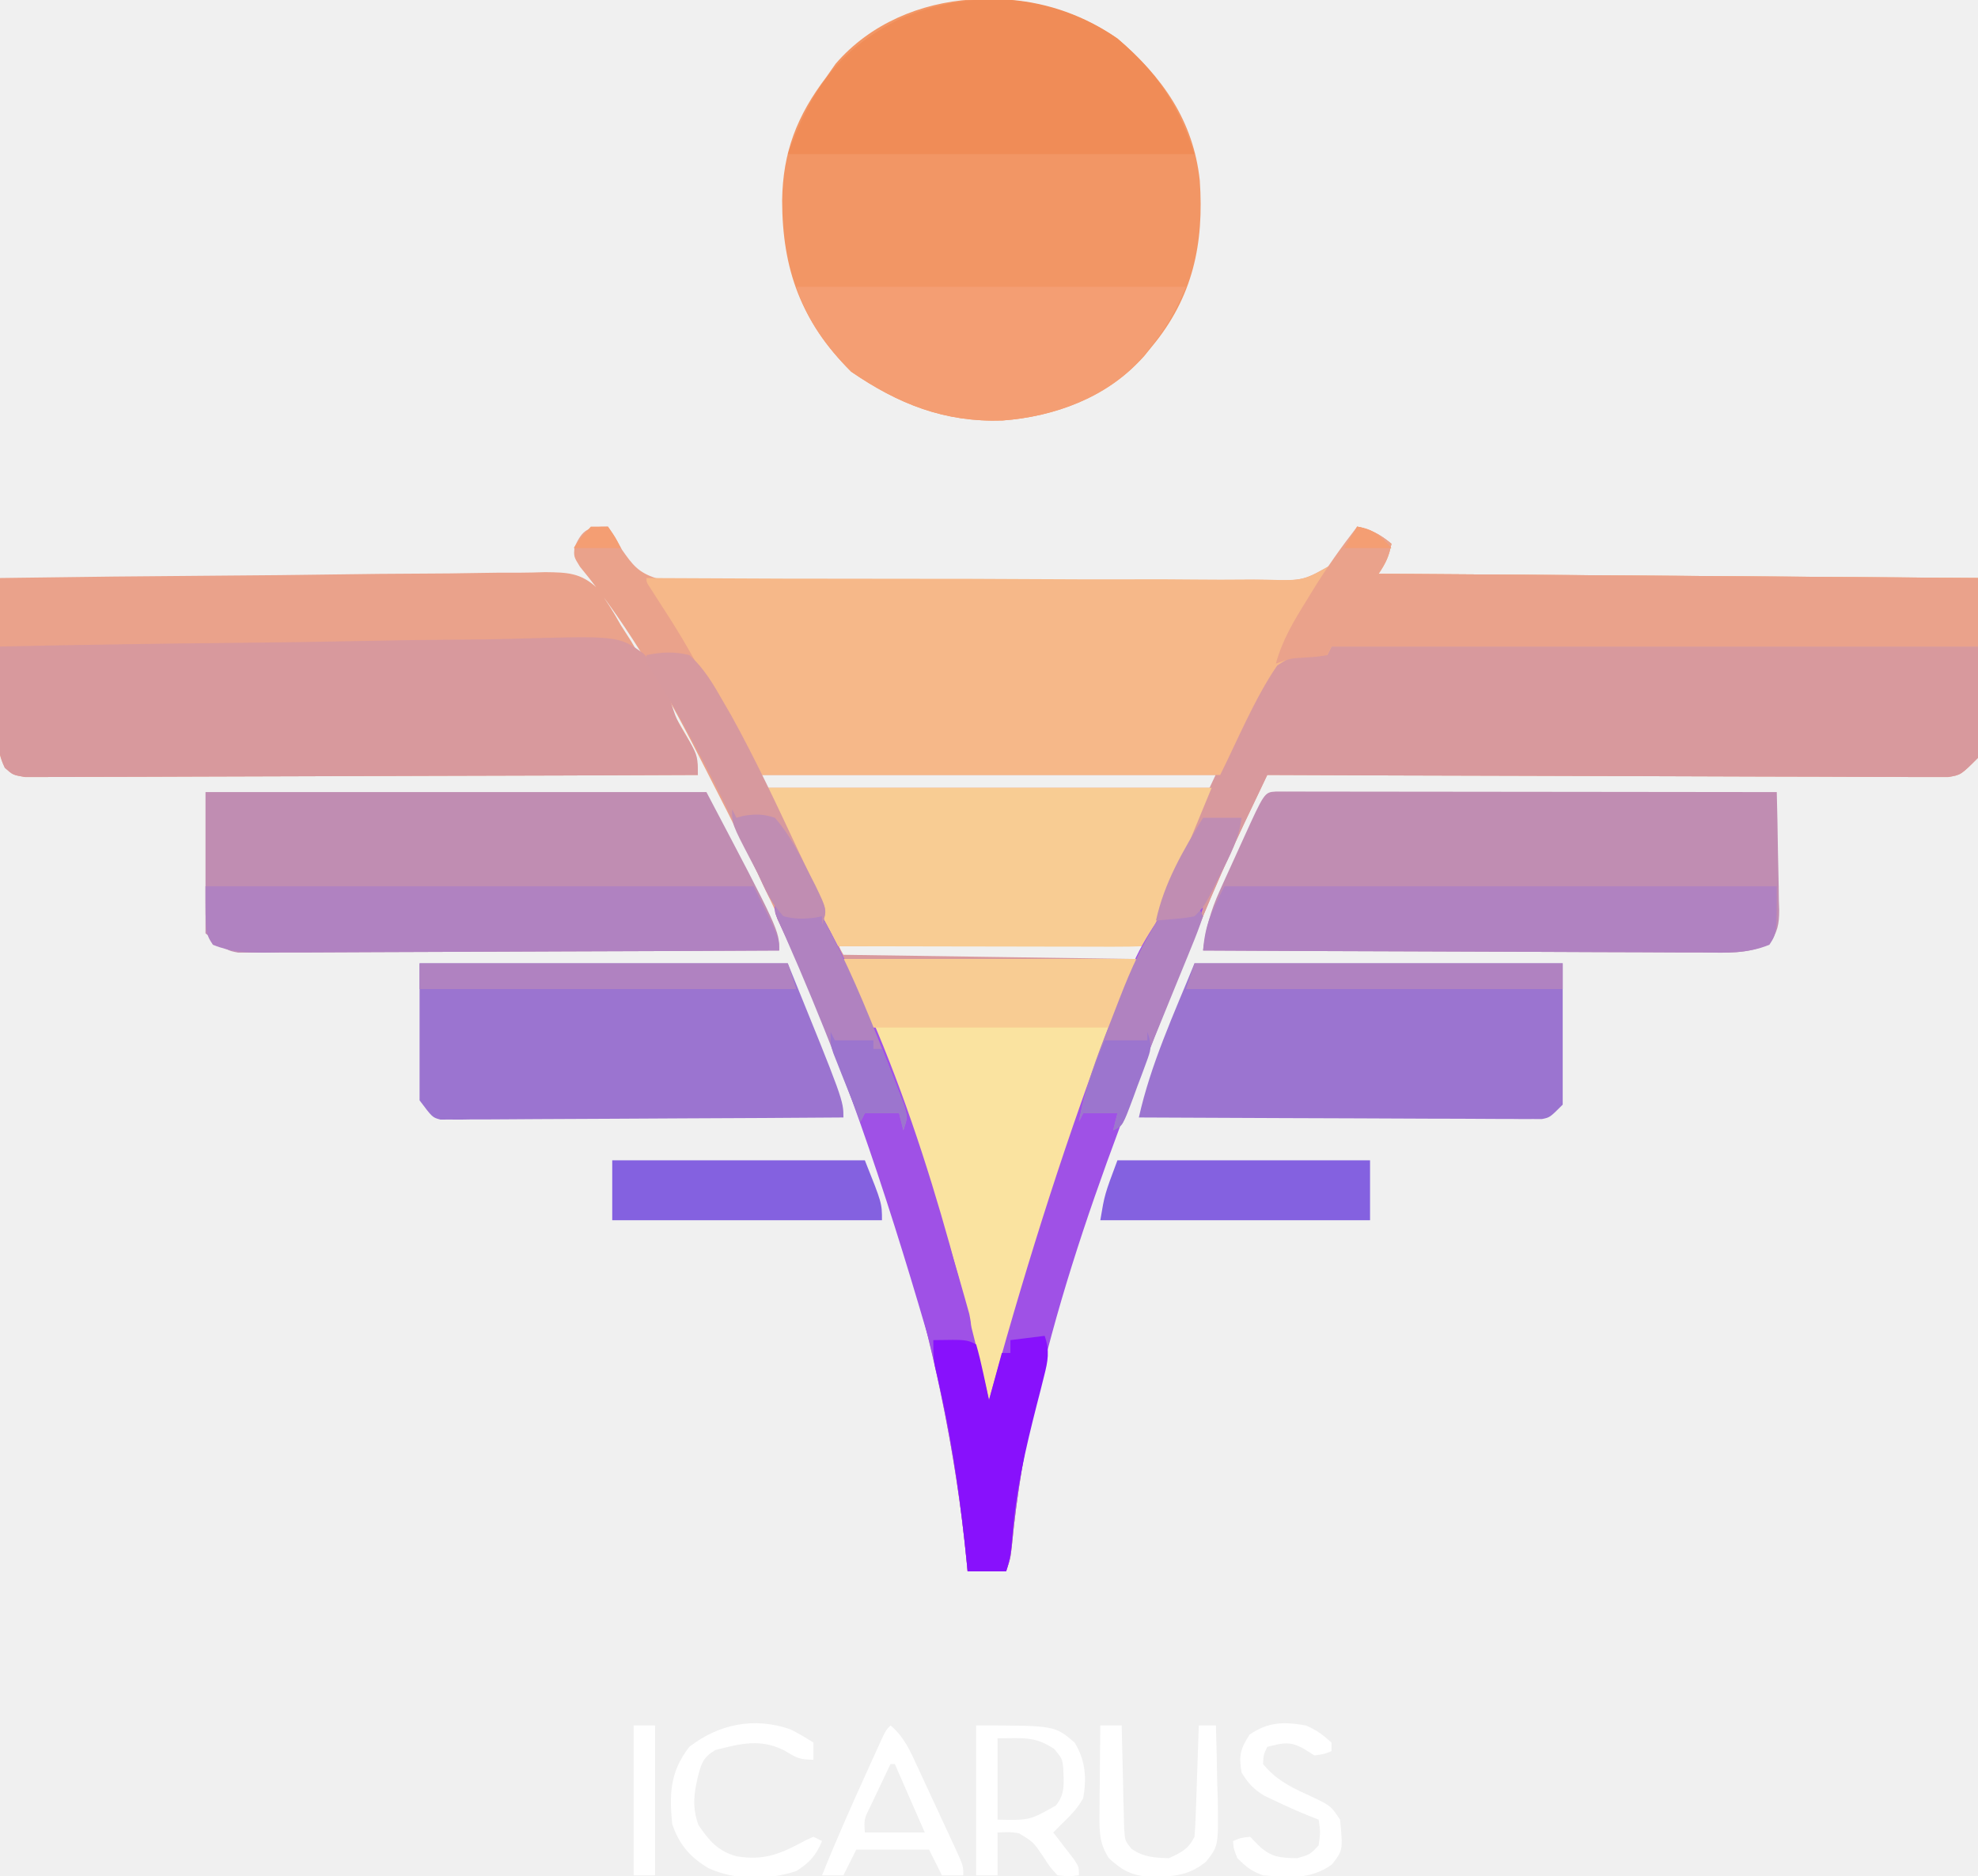
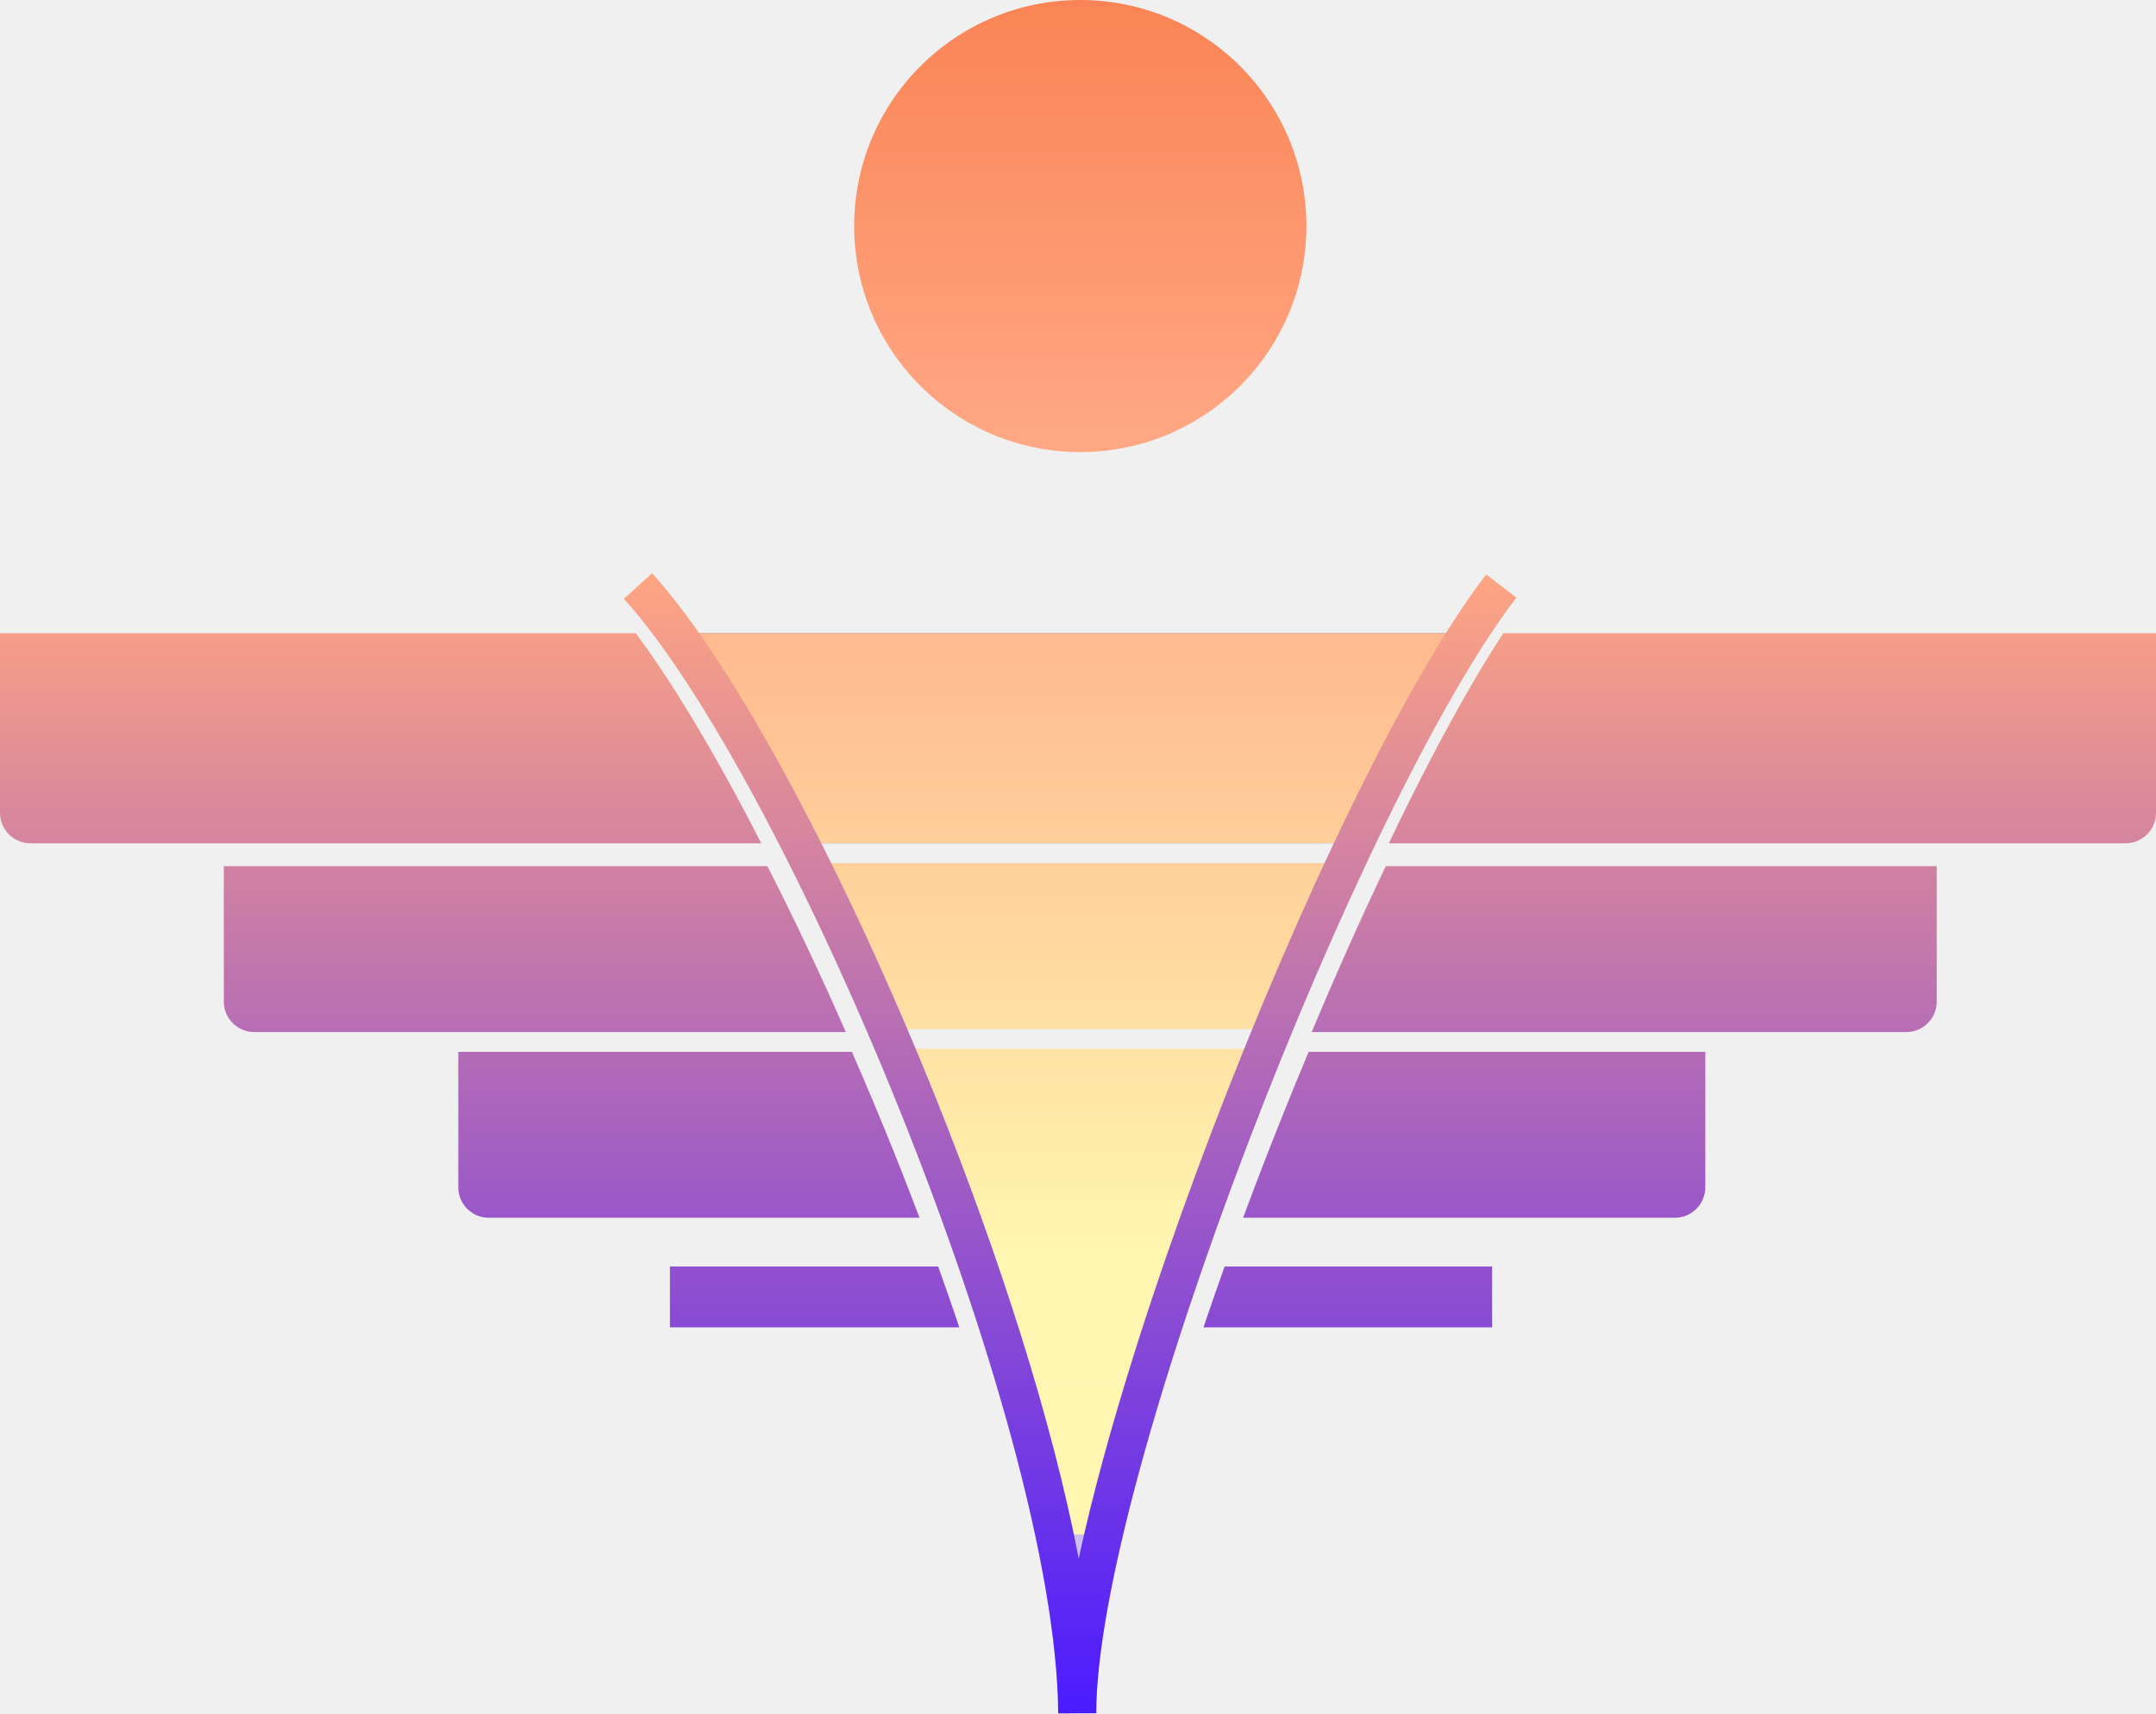
- <svg xmlns="http://www.w3.org/2000/svg" version="1.1" viewBox="0 0 462 438" preserveAspectRatio="xMidYMid meet">
-   <path d="M0 0 C1.6 2.356 1.6 2.356 3.289 5.411 C5.763 8.953 7.09 10.706 11.24 12.046 C15.32 12.432 19.284 12.489 23.377 12.423 C24.932 12.438 26.486 12.458 28.041 12.482 C32.246 12.532 36.449 12.513 40.654 12.478 C45.064 12.45 49.474 12.476 53.884 12.493 C61.288 12.513 68.692 12.487 76.096 12.434 C84.645 12.374 93.191 12.394 101.74 12.454 C109.092 12.504 116.444 12.511 123.796 12.482 C128.182 12.465 132.567 12.463 136.953 12.499 C141.078 12.531 145.199 12.509 149.324 12.445 C150.833 12.431 152.342 12.435 153.851 12.459 C162.482 12.667 162.482 12.667 169.725 8.456 C171.737 5.716 173.449 3.022 175 0 C178.344 0.724 180.343 1.817 183 4 C182.387 6.962 181.746 8.381 180 11 C249.3 11.495 249.3 11.495 320 12 C320 25.86 320 39.72 320 54 C316 58 316 58 312.978 58.492 C311.787 58.489 310.596 58.485 309.369 58.481 C308.704 58.484 308.039 58.488 307.354 58.491 C305.127 58.498 302.901 58.476 300.675 58.454 C299.078 58.453 297.482 58.454 295.885 58.456 C291.55 58.457 287.216 58.433 282.882 58.406 C278.352 58.381 273.823 58.378 269.293 58.373 C260.715 58.361 252.138 58.328 243.56 58.288 C233.795 58.243 224.029 58.221 214.264 58.201 C194.176 58.159 174.088 58.089 154 58 C152.568 61.007 151.138 64.015 149.708 67.024 C149.307 67.866 148.906 68.709 148.492 69.577 C145.002 76.93 141.75 84.358 138.625 91.875 C138.353 92.526 138.082 93.178 137.802 93.849 C118.895 139.26 99.059 188.46 94.359 237.797 C94 241 94 241 93 244 C90.03 244 87.06 244 84 244 C83.941 243.359 83.881 242.718 83.82 242.058 C77.772 179.081 53.943 117.113 25.076 61.095 C24.307 59.597 23.543 58.096 22.783 56.593 C14.376 39.962 5.339 23.769 -6.551 9.348 C-8 7 -8 7 -7.812 4.793 C-5.922 0.62 -4.654 0 0 0 Z M166 32 C167 34 167 34 167 34 Z M165 34 C166 36 166 36 166 36 Z M35 58 C35.33 58.99 35.66 59.98 36 61 C70.65 61 105.3 61 141 61 C141.33 60.01 141.66 59.02 142 58 C106.69 58 71.38 58 35 58 Z M54 98 C54.33 98.99 54.66 99.98 55 101 C77.77 101 100.54 101 124 101 C124.33 100.01 124.66 99.02 125 98 C101.57 98 78.14 98 54 98 Z M-142 12 C-124.276 11.743 -106.552 11.549 -88.827 11.43 C-80.596 11.373 -72.366 11.296 -64.136 11.17 C-56.961 11.06 -49.786 10.99 -42.61 10.965 C-38.812 10.951 -35.015 10.917 -31.218 10.837 C-27.638 10.762 -24.062 10.739 -20.482 10.756 C-18.551 10.751 -16.62 10.692 -14.69 10.631 C-9.532 10.698 -6.316 10.749 -2.476 14.399 C-0.424 17.186 1.325 19.975 3 23 C3.807 24.267 4.618 25.532 5.434 26.793 C9.204 33.18 9.204 33.18 10.819 35.965 C11.634 37.368 12.452 38.769 13.274 40.168 C14.547 42.336 15.807 44.51 17.062 46.688 C17.457 47.359 17.851 48.03 18.258 48.721 C20.222 52.174 21 53.932 21 58 C0.19 58.093 -20.619 58.164 -41.429 58.207 C-51.091 58.228 -60.752 58.256 -70.414 58.302 C-78.834 58.342 -87.253 58.367 -95.672 58.376 C-100.132 58.382 -104.592 58.394 -109.051 58.423 C-113.247 58.45 -117.441 58.458 -121.636 58.452 C-123.178 58.454 -124.72 58.462 -126.262 58.477 C-128.364 58.497 -130.464 58.492 -132.565 58.481 C-133.742 58.485 -134.919 58.488 -136.132 58.492 C-139 58 -139 58 -140.881 56.239 C-142.093 53.814 -142.365 52.383 -142.341 49.69 C-142.34 48.85 -142.34 48.009 -142.34 47.143 C-142.324 46.245 -142.309 45.347 -142.293 44.422 C-142.289 43.495 -142.284 42.569 -142.28 41.614 C-142.263 38.659 -142.226 35.705 -142.188 32.75 C-142.172 30.745 -142.159 28.74 -142.146 26.734 C-142.113 21.823 -142.062 16.911 -142 12 Z " fill="#EAA28B" transform="translate(142,123)" />
-   <path d="M0 0 C50.16 0 100.32 0 152 0 C152 8.58 152 17.16 152 26 C148 30 148 30 144.978 30.492 C143.787 30.489 142.596 30.485 141.369 30.481 C140.704 30.484 140.039 30.488 139.354 30.491 C137.127 30.498 134.901 30.476 132.675 30.454 C131.078 30.453 129.482 30.454 127.885 30.456 C123.55 30.457 119.216 30.433 114.882 30.406 C110.352 30.381 105.823 30.378 101.293 30.373 C92.715 30.361 84.138 30.328 75.56 30.288 C65.795 30.243 56.029 30.221 46.264 30.201 C26.176 30.159 6.088 30.089 -14 30 C-15.432 33.007 -16.862 36.015 -18.292 39.024 C-18.693 39.866 -19.094 40.709 -19.508 41.577 C-22.998 48.93 -26.25 56.358 -29.375 63.875 C-29.647 64.526 -29.918 65.178 -30.198 65.849 C-49.105 111.26 -68.941 160.46 -73.641 209.797 C-74 213 -74 213 -75 216 C-77.97 216 -80.94 216 -84 216 C-84.059 215.359 -84.119 214.718 -84.18 214.058 C-89.144 162.371 -105.875 110.414 -128.438 63.646 C-128.623 63.102 -128.809 62.559 -129 62 C-128.67 61.34 -128.34 60.68 -128 60 C-127.67 60.99 -127.34 61.98 -127 63 C-124.03 63 -121.06 63 -118 63 C-116.35 65.97 -114.7 68.94 -113 72 C-90.23 72.33 -67.46 72.66 -44 73 C-43.01 70.03 -42.02 67.06 -41 64 C-39.127 59.267 -37.094 54.604 -35.062 49.938 C-34.78 49.286 -34.497 48.634 -34.205 47.962 C-30.195 38.749 -26.022 29.631 -21.562 20.625 C-21.091 19.665 -20.62 18.704 -20.135 17.715 C-12.699 2.973 -12.699 2.973 -7.227 1 C-6.368 1 -5.51 1 -4.625 1 C-3.751 0.979 -2.877 0.959 -1.977 0.938 C-1.324 0.958 -0.672 0.979 0 1 C0 0.67 0 0.34 0 0 Z M-2 4 C-1 6 -1 6 -1 6 Z M-3 6 C-2 8 -2 8 -2 8 Z " fill="#D8999D" transform="translate(310,151)" />
-   <path d="M0 0 C3.344 0.724 5.343 1.817 8 4 C7.387 6.962 6.746 8.381 5 11 C74.3 11.495 74.3 11.495 145 12 C145 17.28 145 22.56 145 28 C95.17 28 45.34 28 -6 28 C-6.33 28.66 -6.66 29.32 -7 30 C-8.561 30.073 -10.125 30.084 -11.688 30.062 C-15.52 30.415 -15.52 30.415 -18.68 32.43 C-23.905 40.017 -28.177 50.354 -32 58 C-67.64 58 -103.28 58 -140 58 C-143.63 51.4 -147.26 44.8 -151 38 C-157.593 25.998 -157.593 25.998 -165.004 14.504 C-166 13 -166 13 -166 12 C-164.79 12.007 -164.79 12.007 -163.555 12.015 C-143.907 12.133 -124.26 12.189 -104.613 12.179 C-95.111 12.175 -85.61 12.192 -76.108 12.257 C-67.825 12.314 -59.543 12.332 -51.26 12.304 C-46.875 12.291 -42.492 12.296 -38.107 12.348 C-33.976 12.397 -29.848 12.393 -25.716 12.351 C-24.204 12.344 -22.691 12.356 -21.179 12.389 C-12.536 12.651 -12.536 12.651 -5.273 8.462 C-3.26 5.72 -1.549 3.025 0 0 Z " fill="#F6B889" transform="translate(317,123)" />
-   <path d="M0 0 C10.489 8.946 17.71 19.112 19.232 33.138 C20.249 47.889 17.653 60.416 8 72 C7.426 72.709 6.853 73.418 6.262 74.148 C-2.201 83.608 -14.433 88.294 -26.859 89.211 C-40.387 89.667 -51.161 85.379 -62.188 77.812 C-73.899 66.101 -78.291 53.916 -78.317 37.782 C-78.152 26.466 -74.819 17.973 -68 9 C-66.917 7.453 -66.917 7.453 -65.812 5.875 C-49.61 -12.82 -19.316 -13.471 0 0 Z " fill="#F29665" transform="translate(261,9)" />
-   <path d="M0 0 C1.315 0.001 1.315 0.001 2.656 0.003 C4.16 0.001 4.16 0.001 5.695 -0.001 C7.359 0.004 7.359 0.004 9.056 0.01 C10.217 0.009 11.377 0.009 12.573 0.009 C16.431 0.01 20.289 0.018 24.147 0.025 C26.814 0.027 29.481 0.029 32.147 0.03 C38.462 0.033 44.776 0.041 51.091 0.051 C58.278 0.062 65.466 0.068 72.653 0.073 C87.441 0.083 102.23 0.101 117.018 0.123 C117.142 4.749 117.233 9.375 117.293 14.002 C117.318 15.576 117.352 17.149 117.396 18.722 C117.456 20.986 117.485 23.249 117.507 25.514 C117.533 26.215 117.558 26.916 117.585 27.638 C117.587 30.959 117.209 32.857 115.264 35.57 C110.152 38.016 105.203 37.645 99.609 37.577 C98.35 37.578 97.091 37.578 95.794 37.579 C92.35 37.58 88.907 37.557 85.463 37.529 C81.861 37.504 78.258 37.501 74.656 37.497 C67.839 37.484 61.021 37.451 54.204 37.411 C46.441 37.366 38.678 37.344 30.915 37.324 C14.949 37.283 -1.016 37.212 -16.982 37.123 C-16.322 31.953 -15.238 27.886 -13.075 23.131 C-12.791 22.499 -12.506 21.868 -12.212 21.217 C-11.615 19.896 -11.013 18.577 -10.407 17.26 C-9.476 15.236 -8.558 13.208 -7.642 11.178 C-2.644 0.164 -2.644 0.164 0 0 Z " fill="#C08DB2" transform="translate(297.9815,184.877)" />
-   <path d="M0 0 C19.123 -0.398 38.246 -0.697 57.372 -0.881 C66.254 -0.968 75.133 -1.088 84.013 -1.282 C91.756 -1.452 99.497 -1.562 107.242 -1.6 C111.342 -1.622 115.436 -1.673 119.534 -1.797 C144.467 -2.524 144.467 -2.524 150.329 1.664 C153.888 5.62 155.804 9.955 157.346 15.002 C158.226 17.689 159.598 19.945 161.125 22.312 C162.938 25.395 163 26.128 163 30 C142.19 30.093 121.381 30.164 100.571 30.207 C90.909 30.228 81.248 30.256 71.586 30.302 C63.166 30.342 54.747 30.367 46.328 30.376 C41.868 30.382 37.408 30.394 32.949 30.423 C28.753 30.45 24.559 30.458 20.364 30.452 C18.822 30.454 17.28 30.462 15.738 30.477 C13.636 30.497 11.536 30.492 9.435 30.481 C8.258 30.485 7.081 30.488 5.868 30.492 C3 30 3 30 1.116 28.35 C-0.299 25.371 -0.341 23.216 -0.293 19.922 C-0.278 18.182 -0.278 18.182 -0.264 16.406 C-0.239 15.2 -0.213 13.993 -0.188 12.75 C-0.174 11.528 -0.16 10.306 -0.146 9.047 C-0.111 6.031 -0.062 3.016 0 0 Z " fill="#D8999D" transform="translate(0,151)" />
-   <path d="M0 0 C38.61 0 77.22 0 117 0 C134 32.3 134 32.3 134 37 C117.267 37.093 100.534 37.164 83.801 37.207 C76.031 37.228 68.261 37.256 60.492 37.302 C53.72 37.342 46.948 37.367 40.176 37.376 C36.59 37.382 33.005 37.394 29.419 37.423 C25.416 37.455 21.413 37.456 17.409 37.454 C15.627 37.476 15.627 37.476 13.809 37.498 C12.716 37.492 11.624 37.487 10.499 37.481 C9.552 37.485 8.605 37.488 7.63 37.492 C5 37 5 37 0 33 C0 22.11 0 11.22 0 0 Z " fill="#C08DB2" transform="translate(48,185)" />
-   <path d="M0 0 C28.38 0 56.76 0 86 0 C99 32 99 32 99 36 C86.535 36.093 74.07 36.164 61.605 36.207 C55.817 36.228 50.03 36.257 44.242 36.302 C38.659 36.345 33.077 36.369 27.494 36.38 C25.361 36.387 23.229 36.401 21.096 36.423 C18.115 36.452 15.134 36.456 12.153 36.454 C10.823 36.476 10.823 36.476 9.466 36.498 C8.654 36.492 7.842 36.487 7.005 36.481 C5.948 36.487 5.948 36.487 4.868 36.492 C3 36 3 36 0 32 C0 21.44 0 10.88 0 0 Z " fill="#9B74D0" transform="translate(98,225)" />
-   <path d="M0 0 C28.38 0 56.76 0 86 0 C86 10.89 86 21.78 86 33 C83 36 83 36 81.132 36.369 C80.426 36.366 79.721 36.364 78.995 36.361 C78.183 36.365 77.371 36.369 76.534 36.373 C75.648 36.362 74.761 36.352 73.847 36.341 C72.91 36.341 71.973 36.341 71.008 36.342 C67.908 36.34 64.808 36.316 61.707 36.293 C59.559 36.287 57.411 36.283 55.263 36.28 C49.606 36.269 43.949 36.239 38.292 36.206 C32.521 36.175 26.75 36.162 20.979 36.146 C9.652 36.114 -1.674 36.063 -13 36 C-10.232 23.545 -4.814 11.815 0 0 Z " fill="#9B74D0" transform="translate(279,225)" />
-   <path d="M0 0 C22.77 0 45.54 0 69 0 C65.37 9.57 61.74 19.14 58 29 C55.939 34.678 53.894 40.35 51.938 46.062 C51.576 47.112 51.576 47.112 51.207 48.182 C46.629 61.513 42.752 75.011 39.121 88.627 C38.924 89.361 38.728 90.094 38.525 90.85 C37.997 92.831 37.475 94.814 36.955 96.797 C36.173 99.419 35.335 101.626 34 104 C32.55 99.808 31.355 95.619 30.293 91.312 C26.321 75.49 21.87 59.93 16.562 44.5 C16.31 43.762 16.058 43.024 15.797 42.263 C10.907 28.024 5.408 14.061 0 0 Z " fill="#FAE3A0" transform="translate(197,224)" />
-   <path d="M0 0 C34.32 0 68.64 0 104 0 C95.469 20.719 95.469 20.719 92.625 27.5 C92.113 28.732 92.113 28.732 91.59 29.988 C89.116 35.884 89.116 35.884 88 37 C85.761 37.094 83.518 37.117 81.277 37.114 C80.575 37.114 79.872 37.114 79.149 37.114 C76.816 37.113 74.484 37.105 72.152 37.098 C70.54 37.096 68.927 37.094 67.314 37.093 C63.061 37.09 58.808 37.08 54.555 37.069 C50.218 37.058 45.882 37.054 41.545 37.049 C33.03 37.038 24.515 37.021 16 37 C15.764 36.448 15.528 35.895 15.285 35.326 C14.17 32.717 13.054 30.109 11.938 27.5 C11.382 26.199 11.382 26.199 10.814 24.871 C7.257 16.559 3.624 8.284 0 0 Z " fill="#F8CC93" transform="translate(179,184)" />
-   <path d="M0 0 C0.99 0.495 0.99 0.495 2 1 C2 1.66 2 2.32 2 3 C4.97 3 7.94 3 11 3 C30.114 37.687 41.047 77.648 50 116 C50.306 114.895 50.612 113.791 50.927 112.652 C59.204 82.849 68.402 53.683 79.5 24.812 C79.756 24.145 80.012 23.478 80.275 22.791 C81 20.906 81.734 19.025 82.469 17.145 C82.886 16.076 83.303 15.007 83.732 13.906 C85.445 9.981 87.629 6.556 90 3 C91.875 2.523 91.875 2.523 94 2.375 C97.114 2.137 97.114 2.137 100 1 C98.244 6.562 96.253 11.998 94.102 17.418 C93.829 18.105 93.556 18.792 93.275 19.501 C92.993 20.213 92.71 20.926 92.418 21.66 C76.203 62.528 59.556 105.738 55.359 149.797 C55 153 55 153 54 156 C51.03 156 48.06 156 45 156 C44.941 155.359 44.881 154.718 44.82 154.058 C39.827 102.073 22.651 50.902 0.66 3.646 C0 2 0 2 0 0 Z " fill="#9F51E6" transform="translate(181,211)" />
-   <path d="M0 0 C3.344 0.724 5.343 1.817 8 4 C7.387 6.962 6.746 8.381 5 11 C74.3 11.495 74.3 11.495 145 12 C145 17.28 145 22.56 145 28 C95.17 28 45.34 28 -6 28 C-6.33 28.66 -6.66 29.32 -7 30 C-9.215 30.379 -9.215 30.379 -11.938 30.562 C-15.607 30.768 -15.607 30.768 -19 32 C-17.472 26.438 -14.769 21.974 -11.75 17.125 C-11.285 16.361 -10.819 15.596 -10.34 14.809 C-7.162 9.652 -3.715 4.782 0 0 Z " fill="#EAA28B" transform="translate(317,123)" />
-   <path d="M0 0 C9.382 8.001 14.074 15.222 18 27 C-13.35 27 -44.7 27 -77 27 C-71.568 12.062 -65.258 2.581 -50.84 -4.566 C-33.981 -11.899 -15.24 -10.628 0 0 Z " fill="#F08C57" transform="translate(261,9)" />
-   <path d="M0 0 C30.03 0 60.06 0 91 0 C88.382 6.108 86.121 10.045 82 15 C81.52 15.599 81.041 16.199 80.547 16.816 C72.448 25.958 60.023 30.334 48.141 31.211 C34.613 31.667 23.839 27.379 12.812 19.812 C6.909 13.909 2.644 7.933 0 0 Z " fill="#F49E73" transform="translate(186,67)" />
-   <path d="M0 0 C42.57 0 85.14 0 129 0 C129 11 129 11 127.276 13.659 C122.104 15.776 117.125 15.521 111.591 15.454 C110.332 15.455 109.073 15.455 107.776 15.456 C104.332 15.457 100.888 15.434 97.444 15.406 C93.842 15.381 90.24 15.378 86.638 15.373 C79.82 15.361 73.003 15.328 66.186 15.288 C58.423 15.243 50.66 15.221 42.897 15.201 C26.931 15.16 10.966 15.089 -5 15 C-4.477 8.722 -3.061 6.122 0 0 Z " fill="#B082C1" transform="translate(286,207)" />
-   <path d="M0 0 C42.24 0 84.48 0 128 0 C134 12 134 12 134 15 C117.267 15.093 100.534 15.164 83.801 15.207 C76.031 15.228 68.261 15.256 60.492 15.302 C53.72 15.342 46.948 15.367 40.176 15.376 C36.59 15.382 33.005 15.394 29.419 15.423 C25.416 15.455 21.413 15.456 17.409 15.454 C15.627 15.476 15.627 15.476 13.809 15.498 C9.353 15.475 5.869 15.356 1.724 13.659 C0 11 0 11 0 0 Z " fill="#B082C1" transform="translate(48,207)" />
-   <path d="M0 0 C0.99 0.495 0.99 0.495 2 1 C2 1.66 2 2.32 2 3 C4.97 3 7.94 3 11 3 C22.262 23.438 29.839 45.857 37 68 C37.225 68.696 37.451 69.391 37.683 70.108 C40.051 77.448 42.3 84.822 44.375 92.25 C44.713 93.451 45.05 94.653 45.398 95.891 C46 99 46 99 45 103 C42.03 102.67 39.06 102.34 36 102 C35.78 101.243 35.559 100.486 35.333 99.706 C25.771 66.994 15.061 34.593 0.66 3.646 C0 2 0 2 0 0 Z " fill="#9F51E6" transform="translate(181,211)" />
-   <path d="M0 0 C22.77 0 45.54 0 69 0 C67.02 5.28 65.04 10.56 63 16 C44.19 16 25.38 16 6 16 C4.02 10.72 2.04 5.44 0 0 Z " fill="#F8CC93" transform="translate(197,224)" />
-   <path d="M0 0 C19.47 0 38.94 0 59 0 C63 10 63 10 63 14 C42.21 14 21.42 14 0 14 C0 9.38 0 4.76 0 0 Z " fill="#8461E0" transform="translate(143,271)" />
-   <path d="M0 0 C19.47 0 38.94 0 59 0 C59 4.62 59 9.24 59 14 C38.21 14 17.42 14 -4 14 C-3 8 -3 8 0 0 Z " fill="#8461E0" transform="translate(261,271)" />
-   <path d="M0 0 C1.213 3.522 0.772 5.865 -0.145 9.438 C-0.409 10.498 -0.674 11.559 -0.947 12.652 C-1.233 13.757 -1.518 14.862 -1.812 16 C-4.428 26.252 -6.812 36.479 -7.562 47.062 C-7.775 50.01 -8.058 52.174 -9 55 C-11.97 55 -14.94 55 -18 55 C-18.065 54.338 -18.129 53.676 -18.196 52.994 C-19.564 39.34 -21.366 25.965 -24.374 12.568 C-24.584 11.631 -24.795 10.693 -25.012 9.727 C-25.202 8.908 -25.392 8.088 -25.589 7.245 C-26 5 -26 5 -26 1 C-18.25 0.875 -18.25 0.875 -16 2 C-15.373 4.165 -14.846 6.359 -14.375 8.562 C-14.115 9.76 -13.854 10.958 -13.586 12.191 C-13.393 13.118 -13.199 14.045 -13 15 C-12.01 11.37 -11.02 7.74 -10 4 C-9.34 4 -8.68 4 -8 4 C-8 3.01 -8 2.02 -8 1 C-5.36 0.67 -2.72 0.34 0 0 Z " fill="#8811FC" transform="translate(244,312)" />
-   <path d="M0 0 C3.535 -0.717 6.48 -0.867 10 0 C13.521 3.127 15.677 6.937 18 11 C18.623 12.076 19.245 13.153 19.887 14.262 C25.624 24.654 30.654 35.441 35.681 46.189 C36.6 48.148 37.534 50.099 38.479 52.045 C39.18 53.515 39.18 53.515 39.895 55.016 C40.322 55.9 40.75 56.785 41.191 57.696 C42 60 42 60 41 63 C41 62.34 41 61.68 41 61 C40.42 61.116 39.84 61.232 39.242 61.352 C36.593 61.658 34.596 61.639 32 61 C29.07 58.244 27.671 54.61 26 51 C25.279 49.477 24.556 47.955 23.832 46.434 C22.585 43.806 21.341 41.176 20.107 38.542 C16.832 31.592 13.309 24.805 9.625 18.062 C9.125 17.146 8.626 16.229 8.111 15.284 C6.076 11.594 4.038 7.969 1.648 4.496 C0 2 0 2 0 0 Z " fill="#D7999E" transform="translate(151,153)" />
-   <path d="M0 0 C28.38 0 56.76 0 86 0 C86 1.98 86 3.96 86 6 C56.96 6 27.92 6 -2 6 C-1.34 4.02 -0.68 2.04 0 0 Z " fill="#B082C1" transform="translate(279,225)" />
-   <path d="M0 0 C28.38 0 56.76 0 86 0 C86.99 2.97 86.99 2.97 88 6 C58.96 6 29.92 6 0 6 C0 4.02 0 2.04 0 0 Z " fill="#B082C1" transform="translate(98,225)" />
-   <path d="M0 0 C0.99 0.495 0.99 0.495 2 1 C2 1.66 2 2.32 2 3 C4.97 3 7.94 3 11 3 C16.739 13.415 21.242 24.253 25.562 35.312 C25.84 36.013 26.117 36.713 26.402 37.435 C27.197 39.449 27.978 41.467 28.754 43.488 C29.439 45.26 29.439 45.26 30.139 47.068 C31 50 31 50 30 53 C29.67 51.68 29.34 50.36 29 49 C26.36 49 23.72 49 21 49 C20.67 49.66 20.34 50.32 20 51 C19.714 50.262 19.428 49.524 19.133 48.763 C17.78 45.278 16.423 41.795 15.062 38.312 C14.817 37.683 14.571 37.053 14.317 36.404 C10.61 26.928 6.751 17.535 2.643 8.224 C2.293 7.426 1.943 6.627 1.582 5.805 C1.121 4.768 1.121 4.768 0.652 3.71 C0 2 0 2 0 0 Z " fill="#B082C0" transform="translate(181,211)" />
-   <path d="M0 0 C0.33 0.66 0.66 1.32 1 2 C0.148 4.511 -0.773 6.915 -1.789 9.359 C-2.24 10.471 -2.24 10.471 -2.699 11.604 C-3.667 13.989 -4.645 16.37 -5.625 18.75 C-6.892 21.847 -8.154 24.947 -9.414 28.047 C-9.723 28.803 -10.031 29.558 -10.349 30.337 C-12.773 36.317 -14.93 42.361 -16.97 48.481 C-18 51 -18 51 -20 52 C-19.67 50.68 -19.34 49.36 -19 48 C-21.64 48 -24.28 48 -27 48 C-27.33 48.66 -27.66 49.32 -28 50 C-26.584 42.082 -23.815 34.805 -20.887 27.351 C-20.06 25.244 -19.245 23.132 -18.432 21.02 C-15.788 14.223 -13.054 8.081 -9 2 C-7.09 1.523 -7.09 1.523 -4.938 1.375 C-1.231 1.444 -1.231 1.444 0 0 Z " fill="#B082C0" transform="translate(280,212)" />
-   <path d="M0 0 C18.333 0 18.333 0 23 4 C25.544 8.179 25.836 12.226 25 17 C23.589 19.482 22.081 20.969 20 23 C19.34 23.66 18.68 24.32 18 25 C18.433 25.554 18.866 26.109 19.312 26.68 C19.869 27.404 20.426 28.129 21 28.875 C21.557 29.594 22.114 30.314 22.688 31.055 C24 33 24 33 24 35 C21.711 35.277 21.711 35.277 19 35 C17.227 33.066 17.227 33.066 15.625 30.562 C13.343 27.219 13.343 27.219 9.996 25.18 C7.881 24.867 7.881 24.867 5 25 C5 28.3 5 31.6 5 35 C3.35 35 1.7 35 0 35 C0 23.45 0 11.9 0 0 Z M5 3 C5 9.27 5 15.54 5 22 C12.51 22.151 12.51 22.151 18.613 18.703 C20.824 15.988 20.471 13.54 20.355 10.16 C20.127 7.797 20.127 7.797 18.25 5.5 C13.625 2.416 10.903 3 5 3 Z " fill="#FFFFFF" transform="translate(228,403)" />
-   <path d="M0 0 C1.65 0 3.3 0 5 0 C5.015 0.802 5.029 1.604 5.044 2.431 C5.119 6.059 5.215 9.685 5.312 13.312 C5.335 14.575 5.358 15.838 5.381 17.139 C5.416 18.347 5.452 19.556 5.488 20.801 C5.514 21.916 5.541 23.032 5.568 24.181 C5.779 26.987 5.779 26.987 7.321 28.833 C10.126 30.783 12.639 30.884 16 31 C18.948 29.654 20.543 28.914 22 26 C22.154 24.042 22.25 22.08 22.316 20.117 C22.358 18.951 22.4 17.784 22.443 16.582 C22.483 15.359 22.522 14.135 22.562 12.875 C22.606 11.644 22.649 10.413 22.693 9.145 C22.8 6.096 22.902 3.048 23 0 C24.32 0 25.64 0 27 0 C27.146 4.541 27.234 9.082 27.312 13.625 C27.354 14.91 27.396 16.195 27.439 17.52 C27.578 28.186 27.578 28.186 24.668 31.836 C20.231 35.435 16.242 35.336 10.734 35.285 C6.917 34.887 4.796 33.581 2 31 C-0.23 27.584 -0.233 24.728 -0.195 20.703 C-0.189 19.498 -0.182 18.293 -0.176 17.051 C-0.151 15.169 -0.151 15.169 -0.125 13.25 C-0.116 11.98 -0.107 10.711 -0.098 9.402 C-0.074 6.268 -0.041 3.134 0 0 Z " fill="#FFFFFF" transform="translate(257,403)" />
-   <path d="M0 0 C2.184 1.105 2.184 1.105 5.434 3.105 C5.434 4.425 5.434 5.745 5.434 7.105 C2.199 7.105 1.467 6.657 -1.191 5.043 C-6.864 2.086 -11.552 3.336 -17.504 4.855 C-20.359 6.586 -20.727 7.888 -21.566 11.105 C-22.548 15.317 -22.878 18.205 -21.441 22.355 C-18.947 26.014 -16.883 28.47 -12.488 29.676 C-5.831 30.74 -2.089 29.01 3.746 25.855 C4.303 25.608 4.86 25.36 5.434 25.105 C6.094 25.435 6.754 25.765 7.434 26.105 C6.038 29.479 4.51 31.148 1.434 33.105 C-4.956 35.235 -12.966 35.302 -19.129 32.418 C-23.402 29.876 -25.987 26.843 -27.566 22.105 C-28.261 14.956 -28.028 9.859 -23.566 4.105 C-16.692 -1.226 -8.401 -2.928 0 0 Z " fill="#FFFFFF" transform="translate(184.5664,403.8945)" />
-   <path d="M0 0 C3.194 2.663 4.66 6.086 6.355 9.785 C6.662 10.442 6.968 11.099 7.284 11.776 C7.929 13.16 8.57 14.546 9.208 15.934 C10.187 18.062 11.178 20.185 12.17 22.307 C12.795 23.653 13.419 25 14.043 26.348 C14.34 26.984 14.637 27.621 14.942 28.276 C17 32.768 17 32.768 17 35 C15.35 35 13.7 35 12 35 C11.01 33.02 10.02 31.04 9 29 C3.39 29 -2.22 29 -8 29 C-8.99 30.98 -9.98 32.96 -11 35 C-12.65 35 -14.3 35 -16 35 C-12.796 27.007 -9.304 19.154 -5.75 11.312 C-5.302 10.32 -4.853 9.327 -4.391 8.304 C-3.968 7.375 -3.545 6.446 -3.109 5.488 C-2.727 4.648 -2.346 3.808 -1.952 2.943 C-1 1 -1 1 0 0 Z M0 9 C-1.007 11.101 -2.005 13.206 -3 15.312 C-3.557 16.484 -4.114 17.656 -4.688 18.863 C-6.193 21.895 -6.193 21.895 -6 25 C-1.38 25 3.24 25 8 25 C5.69 19.72 3.38 14.44 1 9 C0.67 9 0.34 9 0 9 Z " fill="#FFFFFF" transform="translate(208,403)" />
-   <path d="M0 0 C2.531 1.073 3.911 2.131 6 4 C6 4.66 6 5.32 6 6 C4.312 6.688 4.312 6.688 2 7 C1.216 6.505 0.433 6.01 -0.375 5.5 C-3.702 3.599 -5.372 4.072 -9 5 C-9.864 6.781 -9.864 6.781 -10 9 C-7.114 12.512 -3.962 14.18 0.125 16.062 C5.779 18.668 5.779 18.668 8 22 C8.678 29.119 8.678 29.119 6.125 32.438 C1.208 36.053 -4.083 35.563 -10 35 C-12.764 34.003 -13.835 33.106 -16 31 C-16.875 28.75 -16.875 28.75 -17 27 C-15.25 26.25 -15.25 26.25 -13 26 C-12.402 26.619 -11.804 27.238 -11.188 27.875 C-8.196 30.781 -6.116 30.928 -2 31 C1.002 30.134 1.002 30.134 3 28 C3.417 24.874 3.417 24.874 3 22 C2.281 21.719 1.561 21.438 0.82 21.148 C-1.875 20.051 -4.502 18.884 -7.125 17.625 C-7.973 17.225 -8.821 16.826 -9.695 16.414 C-12.213 14.869 -13.473 13.513 -15 11 C-15.673 7.046 -15.328 5.503 -13.125 2.125 C-8.749 -0.851 -5.148 -0.911 0 0 Z " fill="#FFFFFF" transform="translate(305,403)" />
-   <path d="M0 0 C0.33 0.66 0.66 1.32 1 2 C1.557 1.849 2.114 1.698 2.688 1.543 C5.533 1.106 7.245 1.094 10 2 C13.428 5.949 15.683 10.35 18 15 C18.469 15.911 18.938 16.823 19.422 17.762 C22.177 23.47 22.177 23.47 21 27 C21 26.34 21 25.68 21 25 C20.13 25.174 20.13 25.174 19.242 25.352 C16.57 25.66 14.612 25.678 12 25 C9.216 22.083 7.706 18.623 6 15 C5.439 13.934 4.879 12.868 4.301 11.77 C0 3.539 0 3.539 0 0 Z " fill="#C08DB2" transform="translate(171,189)" />
-   <path d="M0 0 C2.97 0 5.94 0 9 0 C8.374 4.902 6.282 8.847 4.062 13.188 C3.522 14.273 3.522 14.273 2.971 15.381 C0.268 20.732 0.268 20.732 -2 23 C-4.164 23.414 -4.164 23.414 -6.625 23.625 C-7.442 23.7 -8.26 23.775 -9.102 23.852 C-9.728 23.901 -10.355 23.95 -11 24 C-9.015 15.028 -4.71 7.763 0 0 Z " fill="#C08DB2" transform="translate(281,191)" />
-   <path d="M0 0 C0.33 0.66 0.66 1.32 1 2 C3.97 2 6.94 2 10 2 C10 2.66 10 3.32 10 4 C10.66 4 11.32 4 12 4 C13.032 6.6 14.051 9.204 15.062 11.812 C15.357 12.55 15.652 13.288 15.955 14.049 C18.113 19.66 18.113 19.66 17 23 C16.67 21.68 16.34 20.36 16 19 C13.36 19 10.72 19 8 19 C7.67 19.66 7.34 20.32 7 21 C5.825 18.066 4.661 15.127 3.5 12.188 C3.166 11.354 2.832 10.521 2.488 9.662 C2.172 8.86 1.857 8.057 1.531 7.23 C1.238 6.492 0.945 5.754 0.643 4.993 C0 3 0 3 0 0 Z " fill="#9C75CE" transform="translate(194,241)" />
-   <path d="M0 0 C1.147 3.442 0.85 4.128 -0.363 7.414 C-0.673 8.257 -0.983 9.1 -1.303 9.969 C-1.636 10.845 -1.969 11.722 -2.312 12.625 C-2.634 13.509 -2.956 14.394 -3.287 15.305 C-5.739 21.869 -5.739 21.869 -8 23 C-7.67 21.68 -7.34 20.36 -7 19 C-9.64 19 -12.28 19 -15 19 C-15.33 19.66 -15.66 20.32 -16 21 C-14.693 14.249 -12.678 8.337 -10 2 C-6.7 2 -3.4 2 0 2 C0 1.34 0 0.68 0 0 Z " fill="#9C75CE" transform="translate(268,241)" />
-   <path d="M0 0 C1.65 0 3.3 0 5 0 C5 11.55 5 23.1 5 35 C3.35 35 1.7 35 0 35 C0 23.45 0 11.9 0 0 Z " fill="#FFFFFF" transform="translate(148,403)" />
-   <path d="M0 0 C1.32 0 2.64 0 4 0 C5.75 2.5 5.75 2.5 7 5 C3.37 5 -0.26 5 -4 5 C-2.25 2.5 -2.25 2.5 0 0 Z " fill="#F49E73" transform="translate(138,123)" />
-   <path d="M0 0 C3.796 0.542 5.472 2.201 8 5 C4.37 5 0.74 5 -3 5 C-2.01 3.35 -1.02 1.7 0 0 Z " fill="#F49E73" transform="translate(317,123)" />
+ <svg xmlns="http://www.w3.org/2000/svg" width="1416" height="1126" viewBox="0 0 1416 1126" fill="none">
+   <path d="M717.845 1005C714.575 1018.89 711.695 1032.26 709.26 1045H707.165C705.023 1032.09 702.476 1018.73 699.553 1005H717.845Z" fill="#CCBFF0" />
+   <path d="M955.482 416C954.075 418.222 952.659 420.484 951.236 422.786C951.135 422.95 951.035 423.113 950.934 423.277C945.431 432.196 939.82 441.706 934.124 451.741C931.221 456.855 928.297 462.106 925.354 467.484C924.644 468.783 923.932 470.09 923.219 471.403C920.072 477.203 916.905 483.145 913.724 489.22C911.824 492.846 909.919 496.52 908.01 500.238C906.202 503.758 904.39 507.317 902.575 510.915C900.484 515.061 898.389 519.258 896.29 523.503C895.277 525.551 894.263 527.609 893.249 529.679C889.352 537.633 885.446 545.746 881.539 554H533.826C519.976 526.632 506.082 500.947 492.452 477.62C490.889 474.945 489.329 472.301 487.773 469.689C486.805 468.064 485.838 466.45 484.873 464.85C482.464 460.854 480.065 456.936 477.678 453.102C476.76 451.628 475.845 450.166 474.931 448.717C470.01 440.913 465.143 433.469 460.346 426.42C459.494 425.168 458.644 423.929 457.797 422.702C456.223 420.424 454.658 418.19 453.101 416H955.482Z" fill="#7A63BD" />
+   <path d="M745 909C740.834 942.624 736.894 975.68 733.207 1008H685.27C681.766 975.473 677.999 942.427 674 909H745Z" fill="url(#paint0_linear_52_3)" />
+   <path d="M774 773C769.506 818.612 765.145 864.008 760.941 909H659.018C654.841 863.841 650.495 818.449 646 773H774Z" fill="url(#paint1_linear_52_3)" />
+   <path d="M833 689C821.934 723.425 811.122 758.543 800.754 793.75C797.198 805.825 793.692 817.917 790.245 830H629.031C622.863 808.698 616.492 787.45 609.96 766.378C601.873 740.289 593.525 714.419 585 689H833Z" fill="url(#paint2_linear_52_3)" />
+   <path d="M882.539 567C866.279 601.348 849.992 638.131 834.223 676H585.863C569.319 637.919 552.108 601.148 534.827 567H882.539Z" fill="url(#paint3_linear_52_3)" />
+   <path d="M955.482 416C954.075 418.222 952.659 420.484 951.236 422.786C951.135 422.95 951.035 423.113 950.934 423.277C945.431 432.196 939.82 441.706 934.124 451.741C931.221 456.855 928.297 462.106 925.354 467.484C924.644 468.783 923.932 470.09 923.219 471.403C920.072 477.203 916.905 483.145 913.724 489.22C911.824 492.846 909.919 496.52 908.01 500.238C906.202 503.758 904.39 507.317 902.575 510.915C900.484 515.061 898.389 519.258 896.29 523.503C895.277 525.551 894.263 527.609 893.249 529.679C889.352 537.633 885.446 545.746 881.539 554H533.826C519.976 526.632 506.082 500.947 492.452 477.62C490.889 474.945 489.329 472.301 487.773 469.689C486.805 468.064 485.838 466.45 484.873 464.85C482.464 460.854 480.065 456.936 477.678 453.102C476.76 451.628 475.845 450.166 474.931 448.717C470.01 440.913 465.143 433.469 460.346 426.42C459.494 425.168 458.644 423.929 457.797 422.702C456.223 420.424 454.658 418.19 453.101 416H955.482Z" fill="url(#paint4_linear_52_3)" />
+   <path d="M858 148.5C858 230.514 791.514 297 709.5 297C627.486 297 561 230.514 561 148.5C561 66.486 627.486 0 709.5 0C791.514 0 858 66.486 858 148.5Z" fill="url(#paint5_linear_52_3)" />
+   <path d="M616.182 832C620.973 845.376 625.604 858.726 630.053 872H440V832H616.182Z" fill="url(#paint6_linear_52_3)" />
+   <path d="M980 872H790.409C794.883 858.765 799.521 845.413 804.299 832H980V872Z" fill="url(#paint7_linear_52_3)" />
+   <path d="M559.498 691C568.868 712.397 578.053 734.276 586.94 756.407C592.749 770.872 598.42 785.425 603.929 800H321C309.954 800 301 791.046 301 780V691H559.498Z" fill="url(#paint8_linear_52_3)" />
+   <path d="M1120 780C1120 791.046 1111.05 800 1100 800H816.405C819.216 792.441 822.063 784.879 824.945 777.323C836.049 748.219 847.639 719.257 859.48 691H1120V780Z" fill="url(#paint9_linear_52_3)" />
+   <path d="M503.994 569C521.336 602.899 538.715 639.675 555.498 678H167C155.954 678 147 669.046 147 658V569H503.994Z" fill="url(#paint10_linear_52_3)" />
+   <path d="M1272 658C1272 669.046 1263.05 678 1252 678H861.48C877.434 639.929 893.847 603.138 910.149 569H1272V658Z" fill="url(#paint11_linear_52_3)" />
+   <path d="M417.564 416C431.824 435.181 447 458.641 462.597 485.349C462.864 485.807 463.131 486.267 463.399 486.728C464.016 487.787 464.634 488.85 465.252 489.919C465.604 490.529 465.956 491.142 466.309 491.755C469.427 497.175 472.561 502.719 475.706 508.382C475.833 508.611 475.961 508.841 476.089 509.07C476.707 510.185 477.324 511.304 477.943 512.428C478.294 513.065 478.646 513.703 478.997 514.343C479.557 515.364 480.117 516.389 480.678 517.417C480.991 517.991 481.306 518.566 481.619 519.143C482.25 520.303 482.881 521.468 483.513 522.637C483.843 523.249 484.174 523.862 484.505 524.477C485.098 525.579 485.692 526.685 486.286 527.795C486.624 528.427 486.962 529.06 487.3 529.694C487.843 530.714 488.389 531.735 488.933 532.761C489.333 533.515 489.732 534.272 490.132 535.029C490.692 536.089 491.253 537.151 491.813 538.218C491.962 538.501 492.11 538.785 492.259 539.068C494.834 543.979 497.412 548.958 499.991 554H20C8.954 554 0 545.046 0 534V416H417.564Z" fill="url(#paint12_linear_52_3)" />
+   <path d="M1416 534C1416 545.046 1407.05 554 1396 554H912.149C921.832 533.725 931.475 514.385 940.961 496.27C941.146 495.915 941.331 495.561 941.517 495.208C942.155 493.991 942.793 492.78 943.43 491.574C943.653 491.151 943.877 490.729 944.101 490.308C944.716 489.145 945.331 487.987 945.945 486.835C946.144 486.463 946.342 486.092 946.54 485.722C948.612 481.845 950.676 478.032 952.729 474.282C952.924 473.924 953.119 473.567 953.314 473.21C953.859 472.217 954.405 471.23 954.948 470.247C955.229 469.739 955.508 469.231 955.788 468.726C956.326 467.755 956.865 466.789 957.401 465.827C957.743 465.215 958.085 464.606 958.426 463.998C958.925 463.108 959.422 462.222 959.92 461.34C960.332 460.61 960.745 459.884 961.156 459.159C963.917 454.294 966.653 449.556 969.367 444.957C969.432 444.847 969.497 444.736 969.562 444.626C975.62 434.371 981.553 424.802 987.322 416H1416V534Z" fill="url(#paint13_linear_52_3)" />
+   <path d="M428.253 376.596C483.54 437.463 555.941 575.124 614.5 720.954C655.934 824.138 691.123 933.112 708.464 1023.84C712.872 1003.36 718.243 981.605 724.398 958.967C742.554 892.191 767.805 816.778 796.259 742.194C852.981 593.512 923.136 446.281 976.089 377.383L995.911 392.617C945.364 458.386 876.269 602.605 819.616 751.105C791.382 825.113 766.414 899.725 748.523 965.526C730.553 1031.62 720 1087.85 720 1125.5L695 1125.6C694.22 1029.51 649.738 875.8 591.3 730.271C532.842 584.693 461.794 450.704 409.747 393.404L428.253 376.596Z" fill="url(#paint14_linear_52_3)" />
+   <defs>
+     <linearGradient id="paint0_linear_52_3" x1="704.292" y1="830" x2="704.292" y2="-4.94719e-05" gradientUnits="userSpaceOnUse">
+       <stop stop-color="#FFF7B1" />
+       <stop offset="0.67" stop-color="#FFA582" />
+       <stop offset="1" stop-color="#FA8455" />
+     </linearGradient>
+     <linearGradient id="paint1_linear_52_3" x1="704.292" y1="830" x2="704.292" y2="-4.94719e-05" gradientUnits="userSpaceOnUse">
+       <stop stop-color="#FFF7B1" />
+       <stop offset="0.67" stop-color="#FFA582" />
+       <stop offset="1" stop-color="#FA8455" />
+     </linearGradient>
+     <linearGradient id="paint2_linear_52_3" x1="704.292" y1="830" x2="704.292" y2="-4.94719e-05" gradientUnits="userSpaceOnUse">
+       <stop stop-color="#FFF7B1" />
+       <stop offset="0.67" stop-color="#FFA582" />
+       <stop offset="1" stop-color="#FA8455" />
+     </linearGradient>
+     <linearGradient id="paint3_linear_52_3" x1="704.292" y1="830" x2="704.292" y2="-4.94719e-05" gradientUnits="userSpaceOnUse">
+       <stop stop-color="#FFF7B1" />
+       <stop offset="0.67" stop-color="#FFA582" />
+       <stop offset="1" stop-color="#FA8455" />
+     </linearGradient>
+     <linearGradient id="paint4_linear_52_3" x1="704.292" y1="830" x2="704.292" y2="-4.94719e-05" gradientUnits="userSpaceOnUse">
+       <stop stop-color="#FFF7B1" />
+       <stop offset="0.67" stop-color="#FFA582" />
+       <stop offset="1" stop-color="#FA8455" />
+     </linearGradient>
+     <linearGradient id="paint5_linear_52_3" x1="704.292" y1="830" x2="704.292" y2="-4.94719e-05" gradientUnits="userSpaceOnUse">
+       <stop stop-color="#FFF7B1" />
+       <stop offset="0.67" stop-color="#FFA582" />
+       <stop offset="1" stop-color="#FA8455" />
+     </linearGradient>
+     <linearGradient id="paint6_linear_52_3" x1="708" y1="1125.6" x2="708" y2="376.596" gradientUnits="userSpaceOnUse">
+       <stop stop-color="#4B1BFF" />
+       <stop offset="1" stop-color="#FFA582" />
+     </linearGradient>
+     <linearGradient id="paint7_linear_52_3" x1="708" y1="1125.6" x2="708" y2="376.596" gradientUnits="userSpaceOnUse">
+       <stop stop-color="#4B1BFF" />
+       <stop offset="1" stop-color="#FFA582" />
+     </linearGradient>
+     <linearGradient id="paint8_linear_52_3" x1="708" y1="1125.6" x2="708" y2="376.596" gradientUnits="userSpaceOnUse">
+       <stop stop-color="#4B1BFF" />
+       <stop offset="1" stop-color="#FFA582" />
+     </linearGradient>
+     <linearGradient id="paint9_linear_52_3" x1="708" y1="1125.6" x2="708" y2="376.596" gradientUnits="userSpaceOnUse">
+       <stop stop-color="#4B1BFF" />
+       <stop offset="1" stop-color="#FFA582" />
+     </linearGradient>
+     <linearGradient id="paint10_linear_52_3" x1="708" y1="1125.6" x2="708" y2="376.596" gradientUnits="userSpaceOnUse">
+       <stop stop-color="#4B1BFF" />
+       <stop offset="1" stop-color="#FFA582" />
+     </linearGradient>
+     <linearGradient id="paint11_linear_52_3" x1="708" y1="1125.6" x2="708" y2="376.596" gradientUnits="userSpaceOnUse">
+       <stop stop-color="#4B1BFF" />
+       <stop offset="1" stop-color="#FFA582" />
+     </linearGradient>
+     <linearGradient id="paint12_linear_52_3" x1="708" y1="1125.6" x2="708" y2="376.596" gradientUnits="userSpaceOnUse">
+       <stop stop-color="#4B1BFF" />
+       <stop offset="1" stop-color="#FFA582" />
+     </linearGradient>
+     <linearGradient id="paint13_linear_52_3" x1="708" y1="1125.6" x2="708" y2="376.596" gradientUnits="userSpaceOnUse">
+       <stop stop-color="#4B1BFF" />
+       <stop offset="1" stop-color="#FFA582" />
+     </linearGradient>
+     <linearGradient id="paint14_linear_52_3" x1="708" y1="1125.6" x2="708" y2="376.596" gradientUnits="userSpaceOnUse">
+       <stop stop-color="#4B1BFF" />
+       <stop offset="1" stop-color="#FFA582" />
+     </linearGradient>
+   </defs>
</svg>
